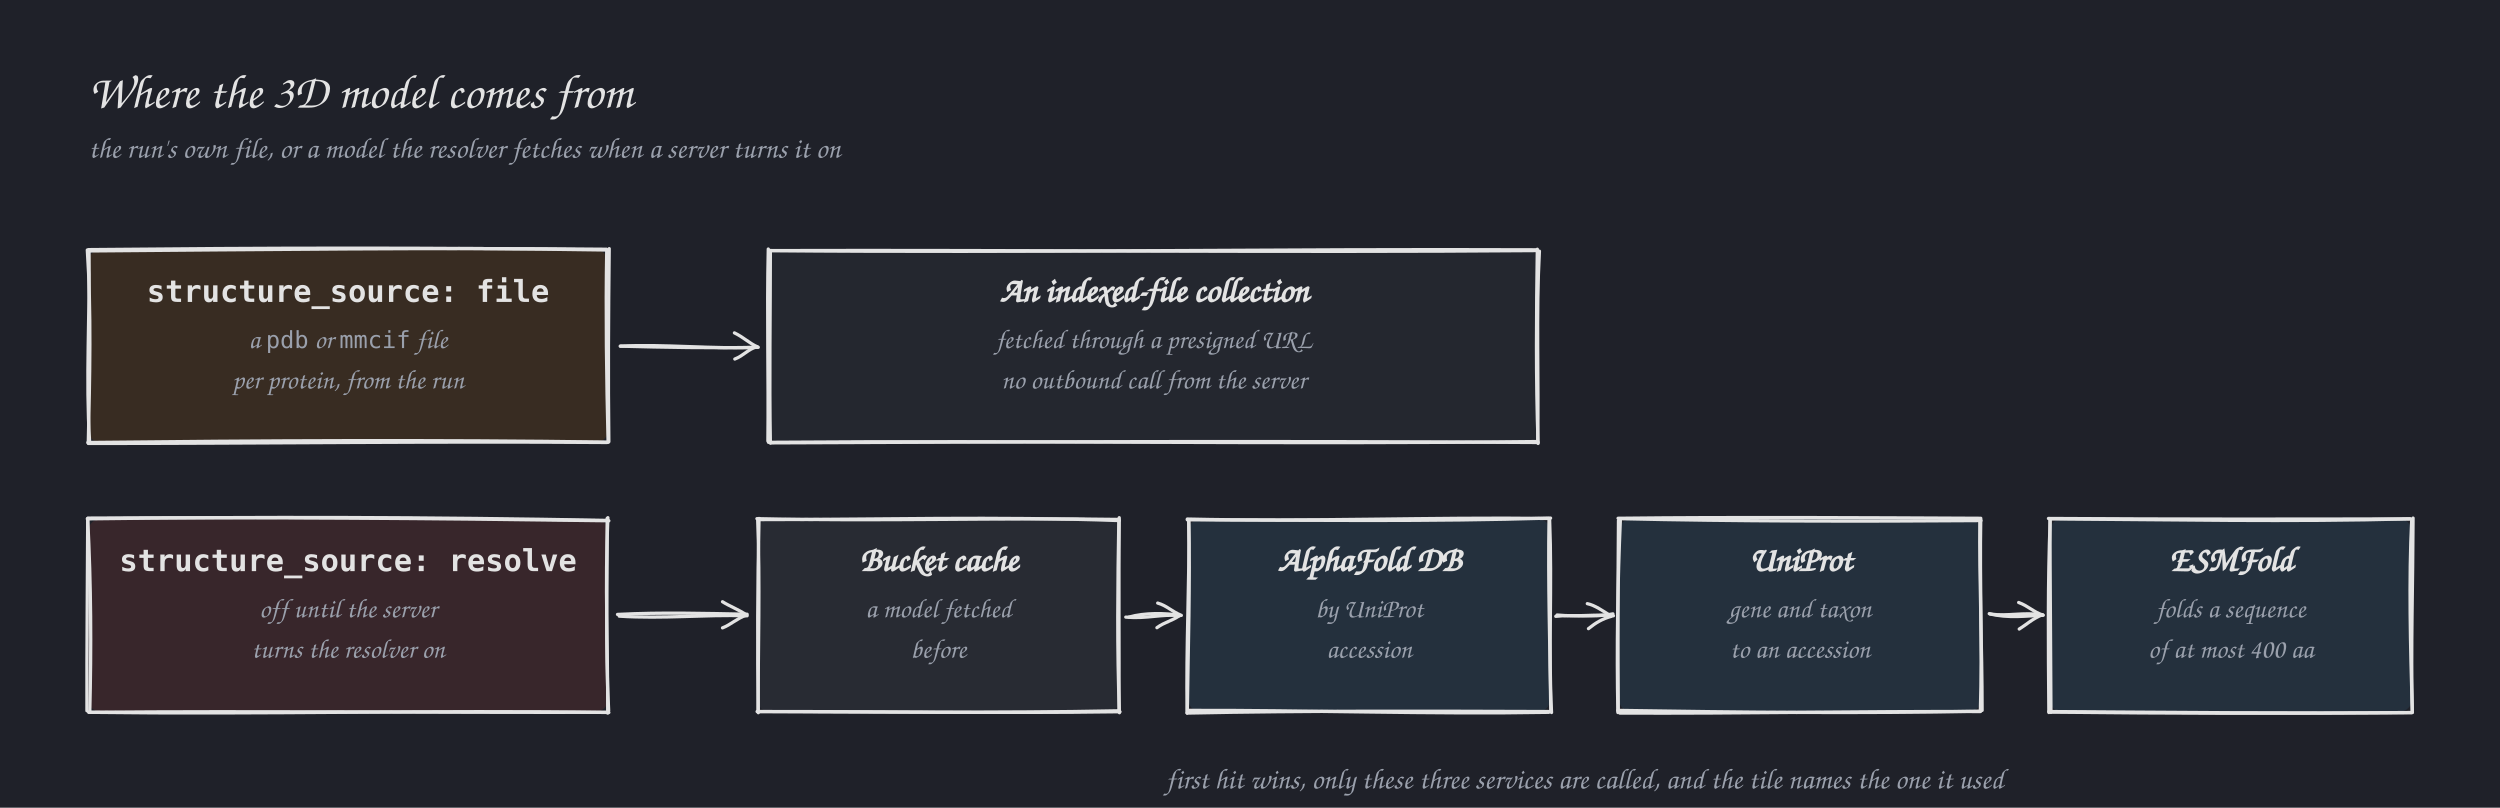
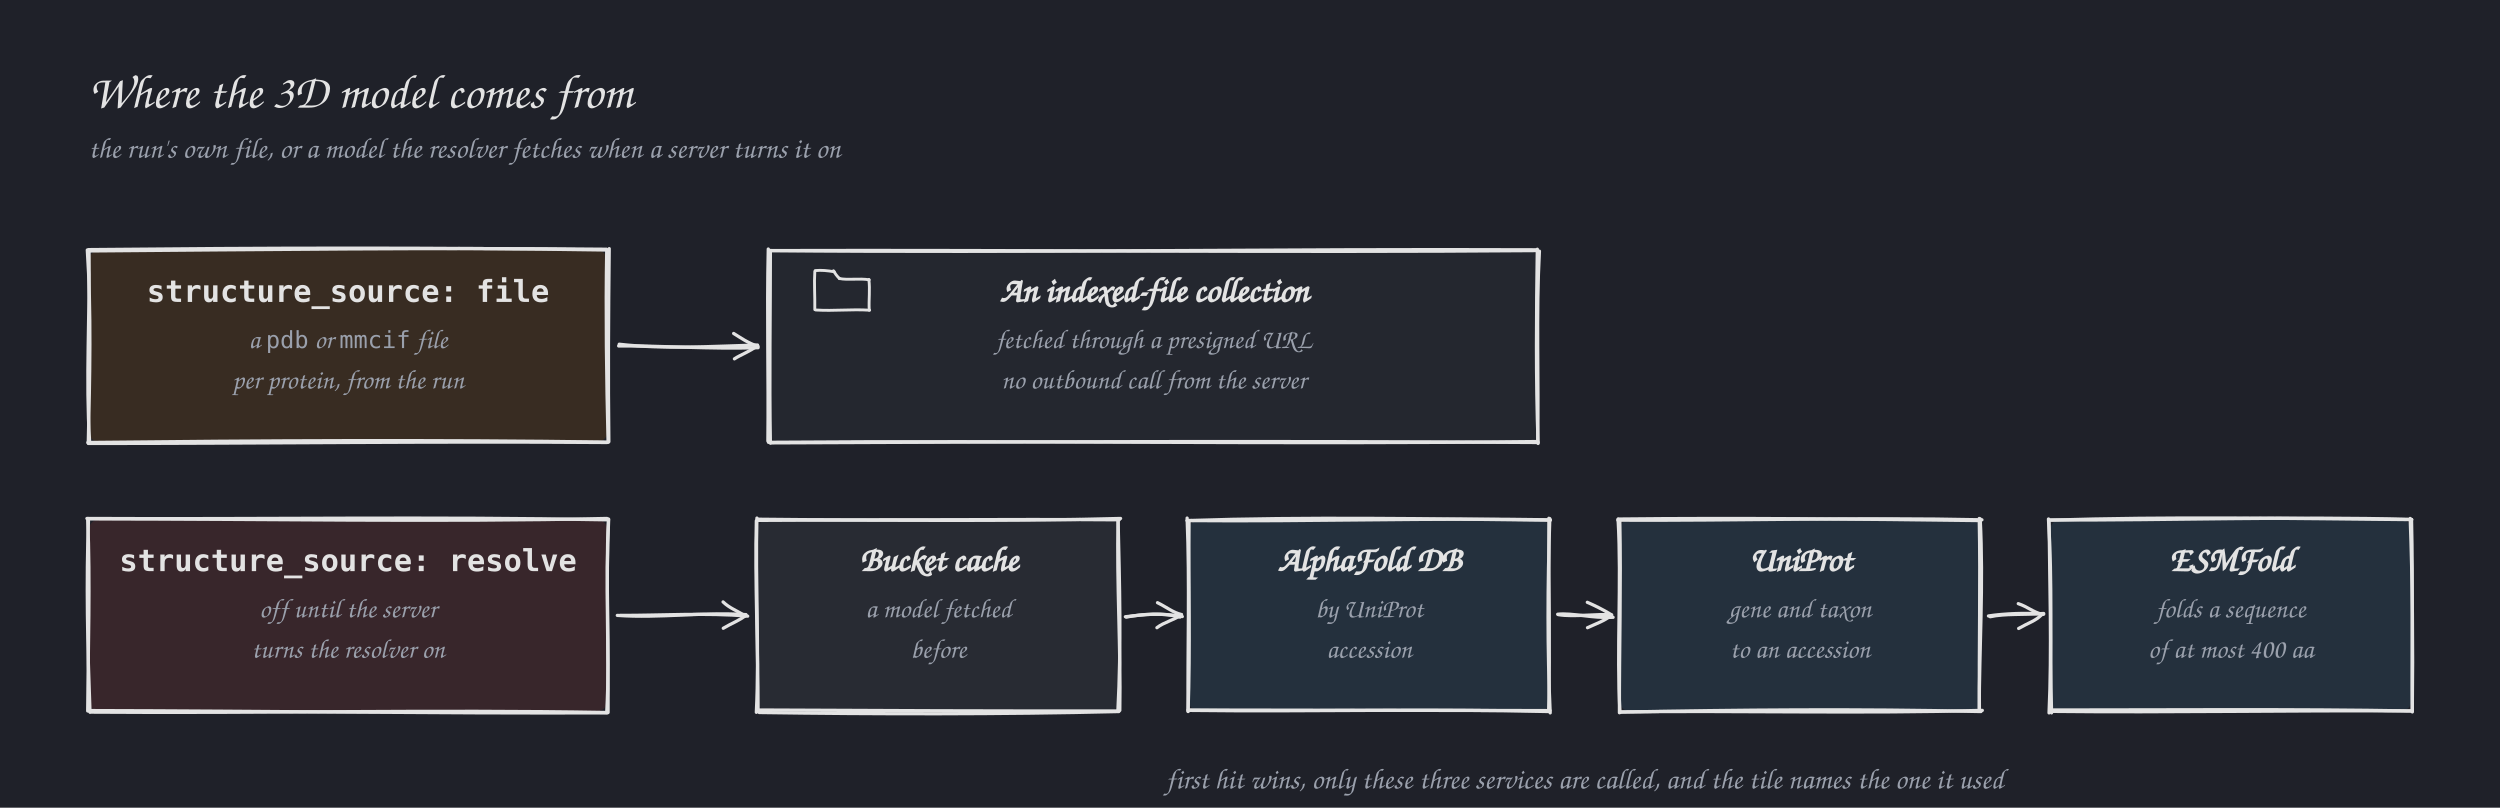
<svg xmlns="http://www.w3.org/2000/svg" width="1300" height="420" viewBox="0 0 1300 420">
  <rect width="1300" height="420" fill="#1f2129" />
  <text x="46.0" y="56.0" font-family="Virgil, Virgil GS, Excalifont, Comic Sans MS, Bradley Hand, cursive" font-size="25" fill="#e3e3e3" text-anchor="start" font-weight="normal">Where the 3D model comes from</text>
  <text x="46.0" y="82.0" font-family="Virgil, Virgil GS, Excalifont, Comic Sans MS, Bradley Hand, cursive" font-size="15" fill="#9aa0ac" text-anchor="start" font-weight="normal">the run's own file, or a model the resolver fetches when a server turns it on</text>
  <rect x="46.0" y="130.0" width="270.0" height="100.0" rx="6" fill="#382c22" />
  <path d="M46.1,129.8 C135.4,128.9 226.5,128.6 315.3,130.0" fill="none" stroke="#e3e3e3" stroke-width="1.7" stroke-linecap="round" />
  <path d="M45.9,130.5 C134.5,129.8 224.6,128.7 315.4,129.6" fill="none" stroke="#e3e3e3" stroke-width="1.7" stroke-linecap="round" />
  <path d="M316.8,129.3 C316.4,164.8 316.2,196.3 316.6,229.7" fill="none" stroke="#e3e3e3" stroke-width="1.7" stroke-linecap="round" />
  <path d="M315.5,130.1 C314.9,162.1 315.4,197.7 316.2,229.8" fill="none" stroke="#e3e3e3" stroke-width="1.7" stroke-linecap="round" />
  <path d="M316.3,229.9 C226.2,228.6 134.6,229.1 45.7,230.1" fill="none" stroke="#e3e3e3" stroke-width="1.7" stroke-linecap="round" />
  <path d="M315.6,230.1 C225.9,229.4 136.9,230.6 46.0,230.6" fill="none" stroke="#e3e3e3" stroke-width="1.7" stroke-linecap="round" />
  <path d="M45.9,230.4 C46.7,196.0 47.5,162.1 45.4,130.0" fill="none" stroke="#e3e3e3" stroke-width="1.7" stroke-linecap="round" />
  <path d="M46.6,229.7 C44.5,197.2 46.8,163.6 46.3,130.2" fill="none" stroke="#e3e3e3" stroke-width="1.7" stroke-linecap="round" />
  <text x="181.0" y="157.0" font-family="Virgil, Virgil GS, Excalifont, Comic Sans MS, Bradley Hand, cursive" font-size="18" fill="#e3e3e3" text-anchor="middle" font-weight="bold">
    <tspan font-family="ui-monospace, SFMono-Regular, Menlo, Consolas, 'DejaVu Sans Mono', monospace" font-size="15.8">structure_source: file</tspan>
  </text>
  <text x="181.0" y="181.0" font-family="Virgil, Virgil GS, Excalifont, Comic Sans MS, Bradley Hand, cursive" font-size="14" fill="#9aa0ac" text-anchor="middle" font-weight="normal">a <tspan font-family="ui-monospace, SFMono-Regular, Menlo, Consolas, 'DejaVu Sans Mono', monospace" font-size="12.3">pdb</tspan> or <tspan font-family="ui-monospace, SFMono-Regular, Menlo, Consolas, 'DejaVu Sans Mono', monospace" font-size="12.3">mmcif</tspan> file</text>
  <text x="181.0" y="202.0" font-family="Virgil, Virgil GS, Excalifont, Comic Sans MS, Bradley Hand, cursive" font-size="14" fill="#9aa0ac" text-anchor="middle" font-weight="normal">per protein, from the run</text>
  <rect x="400.0" y="130.0" width="400.0" height="100.0" rx="6" fill="#24272f" />
  <path d="M400.0,130.3 C533.6,129.9 667.8,131.4 799.3,130.3" fill="none" stroke="#e3e3e3" stroke-width="1.7" stroke-linecap="round" />
  <path d="M399.8,130.3 C533.8,131.6 667.7,129.3 799.2,129.9" fill="none" stroke="#e3e3e3" stroke-width="1.7" stroke-linecap="round" />
  <path d="M799.4,129.6 C798.9,162.1 798.6,197.5 799.8,230.6" fill="none" stroke="#e3e3e3" stroke-width="1.7" stroke-linecap="round" />
  <path d="M800.5,130.6 C798.7,163.2 800.2,197.9 799.6,229.9" fill="none" stroke="#e3e3e3" stroke-width="1.7" stroke-linecap="round" />
  <path d="M799.5,229.6 C666.2,231.2 534.8,228.9 399.6,230.0" fill="none" stroke="#e3e3e3" stroke-width="1.7" stroke-linecap="round" />
  <path d="M799.8,230.1 C667.0,229.2 531.7,229.7 400.7,230.3" fill="none" stroke="#e3e3e3" stroke-width="1.7" stroke-linecap="round" />
  <path d="M400.6,230.4 C400.0,197.0 400.6,161.9 400.6,130.5" fill="none" stroke="#e3e3e3" stroke-width="1.7" stroke-linecap="round" />
  <path d="M399.3,229.3 C399.7,196.3 398.7,163.8 399.5,129.5" fill="none" stroke="#e3e3e3" stroke-width="1.7" stroke-linecap="round" />
+   <path d="M423.7,161.0 C423.8,153.7 423.3,147.2 423.7,141.2" fill="none" stroke="#e3e3e3" stroke-width="1.5" stroke-linecap="round" />
+   <path d="M423.9,140.7 C427.3,140.4 430.0,140.7 433.8,141.3" fill="none" stroke="#e3e3e3" stroke-width="1.5" stroke-linecap="round" />
+   <path d="M433.4,140.8 C434.4,142.3 434.8,143.2 436.6,144.9" fill="none" stroke="#e3e3e3" stroke-width="1.5" stroke-linecap="round" />
+   <path d="M436.4,144.8 C440.9,145.8 446.8,144.6 452.0,145.5" fill="none" stroke="#e3e3e3" stroke-width="1.5" stroke-linecap="round" />
+   <path d="M451.8,145.3 C452.5,150.7 451.7,155.6 452.0,161.3" fill="none" stroke="#e3e3e3" stroke-width="1.5" stroke-linecap="round" />
+   <path d="M452.2,161.3 C442.4,160.7 433.8,161.8 424.2,161.2" fill="none" stroke="#e3e3e3" stroke-width="1.5" stroke-linecap="round" />
  <text x="600.0" y="157.0" font-family="Virgil, Virgil GS, Excalifont, Comic Sans MS, Bradley Hand, cursive" font-size="18" fill="#e3e3e3" text-anchor="middle" font-weight="bold">An indexed-file collection</text>
  <text x="600.0" y="181.0" font-family="Virgil, Virgil GS, Excalifont, Comic Sans MS, Bradley Hand, cursive" font-size="14" fill="#9aa0ac" text-anchor="middle" font-weight="normal">fetched through a presigned URL</text>
  <text x="600.0" y="202.0" font-family="Virgil, Virgil GS, Excalifont, Comic Sans MS, Bradley Hand, cursive" font-size="14" fill="#9aa0ac" text-anchor="middle" font-weight="normal">no outbound call from the server</text>
  <rect x="46.0" y="270.0" width="270.0" height="100.0" rx="6" fill="#38262b" />
-   <path d="M45.4,269.8 C135.5,268.6 224.4,268.9 315.2,270.6" fill="none" stroke="#e3e3e3" stroke-width="1.7" stroke-linecap="round" />
-   <path d="M45.8,269.4 C136.4,268.9 225.2,269.5 316.6,270.8" fill="none" stroke="#e3e3e3" stroke-width="1.7" stroke-linecap="round" />
-   <path d="M315.7,269.6 C315.9,303.3 314.7,335.4 316.5,369.5" fill="none" stroke="#e3e3e3" stroke-width="1.7" stroke-linecap="round" />
-   <path d="M316.1,269.2 C314.5,304.8 316.1,335.5 316.0,370.8" fill="none" stroke="#e3e3e3" stroke-width="1.7" stroke-linecap="round" />
-   <path d="M315.5,370.4 C227.2,370.6 135.2,369.6 46.1,370.4" fill="none" stroke="#e3e3e3" stroke-width="1.7" stroke-linecap="round" />
-   <path d="M316.6,370.5 C225.5,369.1 137.0,371.6 46.5,370.4" fill="none" stroke="#e3e3e3" stroke-width="1.7" stroke-linecap="round" />
-   <path d="M45.2,369.6 C45.1,336.7 45.5,301.8 45.6,270.3" fill="none" stroke="#e3e3e3" stroke-width="1.7" stroke-linecap="round" />
-   <path d="M46.7,369.8 C47.5,336.5 47.4,304.9 45.6,269.6" fill="none" stroke="#e3e3e3" stroke-width="1.7" stroke-linecap="round" />
+   <path d="M45.2,269.6 C135.1,270.1 225.5,268.5 315.6,270.3" fill="none" stroke="#e3e3e3" stroke-width="1.7" stroke-linecap="round" />
+   <path d="M46.7,269.8 C137.5,269.8 227.4,271.6 315.6,269.6" fill="none" stroke="#e3e3e3" stroke-width="1.7" stroke-linecap="round" />
+   <path d="M316.5,270.0 C315.0,302.4 316.4,337.9 316.2,370.5" fill="none" stroke="#e3e3e3" stroke-width="1.7" stroke-linecap="round" />
+   <path d="M316.4,270.0 C314.7,303.8 317.3,337.6 315.5,370.5" fill="none" stroke="#e3e3e3" stroke-width="1.7" stroke-linecap="round" />
+   <path d="M315.8,370.7 C225.5,371.0 137.5,369.7 46.4,369.5" fill="none" stroke="#e3e3e3" stroke-width="1.7" stroke-linecap="round" />
+   <path d="M315.4,370.5 C224.8,368.9 137.3,371.0 46.8,370.3" fill="none" stroke="#e3e3e3" stroke-width="1.7" stroke-linecap="round" />
+   <path d="M46.8,370.2 C45.5,336.8 44.8,301.8 46.0,270.7" fill="none" stroke="#e3e3e3" stroke-width="1.7" stroke-linecap="round" />
+   <path d="M45.6,369.7 C45.8,337.9 47.0,302.4 45.6,270.1" fill="none" stroke="#e3e3e3" stroke-width="1.7" stroke-linecap="round" />
  <text x="181.0" y="297.0" font-family="Virgil, Virgil GS, Excalifont, Comic Sans MS, Bradley Hand, cursive" font-size="18" fill="#e3e3e3" text-anchor="middle" font-weight="bold">
    <tspan font-family="ui-monospace, SFMono-Regular, Menlo, Consolas, 'DejaVu Sans Mono', monospace" font-size="15.8">structure_source: resolve</tspan>
  </text>
  <text x="181.0" y="321.0" font-family="Virgil, Virgil GS, Excalifont, Comic Sans MS, Bradley Hand, cursive" font-size="14" fill="#9aa0ac" text-anchor="middle" font-weight="normal">off until the server</text>
  <text x="181.0" y="342.0" font-family="Virgil, Virgil GS, Excalifont, Comic Sans MS, Bradley Hand, cursive" font-size="14" fill="#9aa0ac" text-anchor="middle" font-weight="normal">turns the resolver on</text>
-   <path d="M322.7,180.0 C344.8,178.8 370.5,181.6 394.3,180.6" fill="none" stroke="#e3e3e3" stroke-width="1.7" stroke-linecap="round" />
-   <path d="M322.5,180.0 C344.3,180.6 371.6,181.1 393.4,180.6" fill="none" stroke="#e3e3e3" stroke-width="1.7" stroke-linecap="round" />
-   <path d="M393.9,180.4 C389.5,178.4 386.7,175.4 381.9,173.1" fill="none" stroke="#e3e3e3" stroke-width="1.7" stroke-linecap="round" />
-   <path d="M393.6,180.3 C389.1,181.5 386.6,185.0 382.1,186.7" fill="none" stroke="#e3e3e3" stroke-width="1.7" stroke-linecap="round" />
+   <path d="M321.7,179.9 C345.0,179.7 368.5,181.6 394.2,180.8" fill="none" stroke="#e3e3e3" stroke-width="1.7" stroke-linecap="round" />
+   <path d="M322.0,179.0 C345.7,181.7 370.0,180.1 393.9,179.4" fill="none" stroke="#e3e3e3" stroke-width="1.7" stroke-linecap="round" />
+   <path d="M394.2,180.1 C388.9,178.4 385.1,175.6 381.5,173.4" fill="none" stroke="#e3e3e3" stroke-width="1.7" stroke-linecap="round" />
+   <path d="M393.7,179.8 C390.0,182.8 385.0,184.5 381.9,186.6" fill="none" stroke="#e3e3e3" stroke-width="1.7" stroke-linecap="round" />
  <rect x="394.0" y="270.0" width="188.0" height="100.0" rx="6" fill="#282b33" />
-   <path d="M394.8,270.2 C456.2,270.2 518.2,268.4 582.0,270.7" fill="none" stroke="#e3e3e3" stroke-width="1.7" stroke-linecap="round" />
-   <path d="M393.6,269.7 C456.5,271.2 520.4,269.1 581.6,270.1" fill="none" stroke="#e3e3e3" stroke-width="1.7" stroke-linecap="round" />
-   <path d="M581.8,269.9 C581.2,303.1 580.8,338.0 582.1,370.6" fill="none" stroke="#e3e3e3" stroke-width="1.7" stroke-linecap="round" />
-   <path d="M582.0,269.2 C581.7,304.7 582.0,336.8 581.9,369.5" fill="none" stroke="#e3e3e3" stroke-width="1.7" stroke-linecap="round" />
-   <path d="M582.4,370.1 C517.7,371.0 455.6,369.9 393.7,370.0" fill="none" stroke="#e3e3e3" stroke-width="1.7" stroke-linecap="round" />
-   <path d="M581.6,369.6 C519.5,370.9 455.4,370.2 394.4,370.0" fill="none" stroke="#e3e3e3" stroke-width="1.7" stroke-linecap="round" />
-   <path d="M394.2,370.0 C394.2,337.5 395.3,303.2 394.0,270.3" fill="none" stroke="#e3e3e3" stroke-width="1.7" stroke-linecap="round" />
-   <path d="M394.3,370.6 C393.8,336.8 393.9,304.7 394.7,269.6" fill="none" stroke="#e3e3e3" stroke-width="1.7" stroke-linecap="round" />
+   <path d="M394.2,270.0 C456.9,270.8 520.7,269.8 582.0,270.3" fill="none" stroke="#e3e3e3" stroke-width="1.7" stroke-linecap="round" />
+   <path d="M394.3,270.6 C456.5,270.1 519.3,271.4 582.7,269.6" fill="none" stroke="#e3e3e3" stroke-width="1.7" stroke-linecap="round" />
+   <path d="M581.4,269.9 C582.2,304.8 583.1,335.5 581.3,369.6" fill="none" stroke="#e3e3e3" stroke-width="1.7" stroke-linecap="round" />
+   <path d="M581.4,270.3 C580.6,303.9 582.9,337.9 582.3,369.4" fill="none" stroke="#e3e3e3" stroke-width="1.7" stroke-linecap="round" />
+   <path d="M581.8,370.0 C520.6,371.5 455.8,371.4 394.8,370.5" fill="none" stroke="#e3e3e3" stroke-width="1.7" stroke-linecap="round" />
+   <path d="M581.5,369.7 C518.3,369.8 456.7,369.5 394.4,369.2" fill="none" stroke="#e3e3e3" stroke-width="1.7" stroke-linecap="round" />
+   <path d="M394.2,370.0 C394.2,336.5 392.5,302.8 393.3,270.8" fill="none" stroke="#e3e3e3" stroke-width="1.7" stroke-linecap="round" />
+   <path d="M393.3,370.4 C394.9,338.2 392.7,302.6 393.6,269.4" fill="none" stroke="#e3e3e3" stroke-width="1.7" stroke-linecap="round" />
  <text x="488.0" y="297.0" font-family="Virgil, Virgil GS, Excalifont, Comic Sans MS, Bradley Hand, cursive" font-size="18" fill="#e3e3e3" text-anchor="middle" font-weight="bold">Bucket cache</text>
  <text x="488.0" y="321.0" font-family="Virgil, Virgil GS, Excalifont, Comic Sans MS, Bradley Hand, cursive" font-size="14" fill="#9aa0ac" text-anchor="middle" font-weight="normal">a model fetched</text>
  <text x="488.0" y="342.0" font-family="Virgil, Virgil GS, Excalifont, Comic Sans MS, Bradley Hand, cursive" font-size="14" fill="#9aa0ac" text-anchor="middle" font-weight="normal">before</text>
  <rect x="618.0" y="270.0" width="188.0" height="100.0" rx="6" fill="#24303d" />
-   <path d="M617.4,269.9 C680.9,271.4 744.4,268.8 805.3,269.6" fill="none" stroke="#e3e3e3" stroke-width="1.7" stroke-linecap="round" />
-   <path d="M617.4,270.3 C679.3,270.5 744.2,271.3 806.3,269.4" fill="none" stroke="#e3e3e3" stroke-width="1.7" stroke-linecap="round" />
-   <path d="M805.8,270.0 C807.2,304.8 805.1,338.1 806.8,370.5" fill="none" stroke="#e3e3e3" stroke-width="1.7" stroke-linecap="round" />
-   <path d="M805.5,269.7 C804.9,303.1 806.0,336.2 806.4,369.2" fill="none" stroke="#e3e3e3" stroke-width="1.7" stroke-linecap="round" />
-   <path d="M806.2,370.0 C743.5,369.8 679.1,369.5 617.3,370.8" fill="none" stroke="#e3e3e3" stroke-width="1.7" stroke-linecap="round" />
-   <path d="M805.3,370.4 C744.3,371.5 679.4,369.2 617.6,369.4" fill="none" stroke="#e3e3e3" stroke-width="1.7" stroke-linecap="round" />
-   <path d="M617.4,370.7 C617.8,338.0 619.0,302.6 618.1,270.3" fill="none" stroke="#e3e3e3" stroke-width="1.7" stroke-linecap="round" />
-   <path d="M617.3,370.7 C616.7,335.3 618.6,303.1 618.2,270.5" fill="none" stroke="#e3e3e3" stroke-width="1.7" stroke-linecap="round" />
+   <path d="M617.4,270.7 C680.4,271.3 744.4,269.2 806.1,270.3" fill="none" stroke="#e3e3e3" stroke-width="1.7" stroke-linecap="round" />
+   <path d="M617.3,270.7 C679.4,268.6 743.9,269.8 806.2,270.5" fill="none" stroke="#e3e3e3" stroke-width="1.7" stroke-linecap="round" />
+   <path d="M805.9,269.7 C804.7,304.5 804.6,337.8 806.1,370.7" fill="none" stroke="#e3e3e3" stroke-width="1.7" stroke-linecap="round" />
+   <path d="M805.4,269.5 C805.3,302.1 806.1,335.8 805.3,369.5" fill="none" stroke="#e3e3e3" stroke-width="1.7" stroke-linecap="round" />
+   <path d="M806.0,369.5 C742.7,369.4 681.5,369.3 617.8,369.2" fill="none" stroke="#e3e3e3" stroke-width="1.7" stroke-linecap="round" />
+   <path d="M805.5,370.0 C742.5,368.4 681.4,370.2 618.7,369.4" fill="none" stroke="#e3e3e3" stroke-width="1.7" stroke-linecap="round" />
+   <path d="M617.8,370.0 C619.0,336.4 618.0,304.4 618.3,270.8" fill="none" stroke="#e3e3e3" stroke-width="1.7" stroke-linecap="round" />
+   <path d="M617.8,369.8 C617.5,337.7 618.7,303.8 617.3,269.4" fill="none" stroke="#e3e3e3" stroke-width="1.7" stroke-linecap="round" />
  <text x="712.0" y="297.0" font-family="Virgil, Virgil GS, Excalifont, Comic Sans MS, Bradley Hand, cursive" font-size="18" fill="#e3e3e3" text-anchor="middle" font-weight="bold">AlphaFold DB</text>
  <text x="712.0" y="321.0" font-family="Virgil, Virgil GS, Excalifont, Comic Sans MS, Bradley Hand, cursive" font-size="14" fill="#9aa0ac" text-anchor="middle" font-weight="normal">by UniProt</text>
  <text x="712.0" y="342.0" font-family="Virgil, Virgil GS, Excalifont, Comic Sans MS, Bradley Hand, cursive" font-size="14" fill="#9aa0ac" text-anchor="middle" font-weight="normal">accession</text>
  <rect x="842.0" y="270.0" width="188.0" height="100.0" rx="6" fill="#24303d" />
-   <path d="M841.9,269.7 C903.3,271.1 965.9,271.2 1030.1,270.7" fill="none" stroke="#e3e3e3" stroke-width="1.7" stroke-linecap="round" />
-   <path d="M841.4,269.5 C903.9,268.8 967.4,269.2 1029.3,269.5" fill="none" stroke="#e3e3e3" stroke-width="1.7" stroke-linecap="round" />
-   <path d="M1030.0,269.5 C1029.4,302.7 1030.8,336.0 1029.8,369.2" fill="none" stroke="#e3e3e3" stroke-width="1.7" stroke-linecap="round" />
-   <path d="M1029.5,270.0 C1029.2,301.8 1030.7,336.8 1030.7,369.4" fill="none" stroke="#e3e3e3" stroke-width="1.7" stroke-linecap="round" />
-   <path d="M1029.8,370.0 C968.4,369.8 904.7,371.1 842.3,370.8" fill="none" stroke="#e3e3e3" stroke-width="1.7" stroke-linecap="round" />
-   <path d="M1029.8,369.8 C966.8,371.1 905.3,370.4 841.3,369.4" fill="none" stroke="#e3e3e3" stroke-width="1.7" stroke-linecap="round" />
-   <path d="M841.3,370.5 C840.6,337.4 841.2,302.3 842.6,270.3" fill="none" stroke="#e3e3e3" stroke-width="1.7" stroke-linecap="round" />
-   <path d="M841.5,369.9 C841.3,335.8 841.3,303.2 841.6,270.7" fill="none" stroke="#e3e3e3" stroke-width="1.7" stroke-linecap="round" />
+   <path d="M841.3,270.5 C903.3,270.8 966.6,268.9 1030.6,270.3" fill="none" stroke="#e3e3e3" stroke-width="1.7" stroke-linecap="round" />
+   <path d="M841.5,269.9 C904.0,269.2 966.7,269.9 1029.6,270.7" fill="none" stroke="#e3e3e3" stroke-width="1.7" stroke-linecap="round" />
+   <path d="M1029.7,269.8 C1031.5,303.5 1029.2,338.2 1029.2,369.8" fill="none" stroke="#e3e3e3" stroke-width="1.7" stroke-linecap="round" />
+   <path d="M1029.2,269.6 C1029.9,303.3 1029.0,336.7 1029.3,369.8" fill="none" stroke="#e3e3e3" stroke-width="1.7" stroke-linecap="round" />
+   <path d="M1030.1,370.0 C965.9,368.5 904.0,369.1 842.4,370.3" fill="none" stroke="#e3e3e3" stroke-width="1.7" stroke-linecap="round" />
+   <path d="M1030.8,369.4 C968.0,371.2 904.3,369.4 842.4,370.2" fill="none" stroke="#e3e3e3" stroke-width="1.7" stroke-linecap="round" />
+   <path d="M842.4,370.5 C840.5,337.7 843.3,303.7 841.4,270.0" fill="none" stroke="#e3e3e3" stroke-width="1.7" stroke-linecap="round" />
+   <path d="M842.1,370.6 C842.0,337.7 843.0,304.4 842.3,270.3" fill="none" stroke="#e3e3e3" stroke-width="1.7" stroke-linecap="round" />
  <text x="936.0" y="297.0" font-family="Virgil, Virgil GS, Excalifont, Comic Sans MS, Bradley Hand, cursive" font-size="18" fill="#e3e3e3" text-anchor="middle" font-weight="bold">UniProt</text>
  <text x="936.0" y="321.0" font-family="Virgil, Virgil GS, Excalifont, Comic Sans MS, Bradley Hand, cursive" font-size="14" fill="#9aa0ac" text-anchor="middle" font-weight="normal">gene and taxon</text>
  <text x="936.0" y="342.0" font-family="Virgil, Virgil GS, Excalifont, Comic Sans MS, Bradley Hand, cursive" font-size="14" fill="#9aa0ac" text-anchor="middle" font-weight="normal">to an accession</text>
  <rect x="1066.0" y="270.0" width="188.0" height="100.0" rx="6" fill="#24303d" />
-   <path d="M1065.7,269.8 C1130.2,270.2 1190.5,271.5 1253.2,269.8" fill="none" stroke="#e3e3e3" stroke-width="1.7" stroke-linecap="round" />
-   <path d="M1065.2,269.6 C1128.6,270.0 1190.4,270.0 1253.3,269.8" fill="none" stroke="#e3e3e3" stroke-width="1.7" stroke-linecap="round" />
-   <path d="M1254.1,270.0 C1252.5,301.8 1253.4,335.8 1254.4,370.3" fill="none" stroke="#e3e3e3" stroke-width="1.7" stroke-linecap="round" />
-   <path d="M1254.8,269.4 C1254.7,304.5 1253.6,336.1 1254.4,370.2" fill="none" stroke="#e3e3e3" stroke-width="1.7" stroke-linecap="round" />
-   <path d="M1254.4,370.5 C1189.9,371.1 1129.9,370.4 1065.4,370.0" fill="none" stroke="#e3e3e3" stroke-width="1.7" stroke-linecap="round" />
-   <path d="M1254.1,370.6 C1191.3,371.1 1129.6,371.0 1066.3,370.3" fill="none" stroke="#e3e3e3" stroke-width="1.7" stroke-linecap="round" />
-   <path d="M1065.4,370.5 C1065.1,335.2 1064.8,302.9 1066.1,270.2" fill="none" stroke="#e3e3e3" stroke-width="1.7" stroke-linecap="round" />
-   <path d="M1066.5,370.4 C1066.4,337.2 1066.0,301.7 1066.0,270.1" fill="none" stroke="#e3e3e3" stroke-width="1.7" stroke-linecap="round" />
+   <path d="M1065.4,270.5 C1127.8,268.5 1190.2,269.6 1254.1,270.2" fill="none" stroke="#e3e3e3" stroke-width="1.7" stroke-linecap="round" />
+   <path d="M1066.5,270.4 C1129.1,270.6 1191.3,268.4 1254.0,270.1" fill="none" stroke="#e3e3e3" stroke-width="1.7" stroke-linecap="round" />
+   <path d="M1253.3,269.6 C1254.5,301.9 1254.8,335.9 1254.4,369.5" fill="none" stroke="#e3e3e3" stroke-width="1.7" stroke-linecap="round" />
+   <path d="M1254.0,270.3 C1254.8,304.9 1254.0,336.3 1254.4,370.2" fill="none" stroke="#e3e3e3" stroke-width="1.7" stroke-linecap="round" />
+   <path d="M1254.4,369.7 C1191.8,368.6 1127.5,369.2 1066.1,369.2" fill="none" stroke="#e3e3e3" stroke-width="1.7" stroke-linecap="round" />
+   <path d="M1254.3,369.7 C1189.9,369.3 1129.2,370.6 1066.0,369.9" fill="none" stroke="#e3e3e3" stroke-width="1.7" stroke-linecap="round" />
+   <path d="M1066.8,370.7 C1065.9,335.4 1067.3,302.4 1065.2,269.9" fill="none" stroke="#e3e3e3" stroke-width="1.7" stroke-linecap="round" />
+   <path d="M1065.5,370.7 C1067.0,338.2 1065.8,302.6 1065.5,270.1" fill="none" stroke="#e3e3e3" stroke-width="1.7" stroke-linecap="round" />
  <text x="1160.0" y="297.0" font-family="Virgil, Virgil GS, Excalifont, Comic Sans MS, Bradley Hand, cursive" font-size="18" fill="#e3e3e3" text-anchor="middle" font-weight="bold">ESMFold</text>
  <text x="1160.0" y="321.0" font-family="Virgil, Virgil GS, Excalifont, Comic Sans MS, Bradley Hand, cursive" font-size="14" fill="#9aa0ac" text-anchor="middle" font-weight="normal">folds a sequence</text>
  <text x="1160.0" y="342.0" font-family="Virgil, Virgil GS, Excalifont, Comic Sans MS, Bradley Hand, cursive" font-size="14" fill="#9aa0ac" text-anchor="middle" font-weight="normal">of at most 400 aa</text>
-   <path d="M321.1,319.5 C344.6,318.3 366.9,319.0 388.5,319.4" fill="none" stroke="#e3e3e3" stroke-width="1.7" stroke-linecap="round" />
-   <path d="M322.0,320.4 C345.0,321.9 366.0,319.5 388.5,320.2" fill="none" stroke="#e3e3e3" stroke-width="1.7" stroke-linecap="round" />
-   <path d="M388.2,319.8 C384.2,317.0 379.1,315.1 375.7,312.9" fill="none" stroke="#e3e3e3" stroke-width="1.7" stroke-linecap="round" />
-   <path d="M388.2,319.8 C383.0,321.7 380.1,324.8 375.7,326.5" fill="none" stroke="#e3e3e3" stroke-width="1.7" stroke-linecap="round" />
-   <path d="M587.0,320.9 C595.2,318.5 606.2,318.8 613.0,319.9" fill="none" stroke="#e3e3e3" stroke-width="1.7" stroke-linecap="round" />
-   <path d="M585.4,320.9 C596.6,321.9 604.5,319.1 613.4,320.2" fill="none" stroke="#e3e3e3" stroke-width="1.7" stroke-linecap="round" />
-   <path d="M614.3,320.0 C609.2,317.9 606.7,314.9 602.0,313.6" fill="none" stroke="#e3e3e3" stroke-width="1.7" stroke-linecap="round" />
-   <path d="M613.5,320.0 C609.3,323.0 605.7,323.4 601.6,326.4" fill="none" stroke="#e3e3e3" stroke-width="1.7" stroke-linecap="round" />
-   <path d="M809.0,320.5 C817.9,319.4 827.9,321.4 838.7,319.2" fill="none" stroke="#e3e3e3" stroke-width="1.7" stroke-linecap="round" />
-   <path d="M809.7,319.8 C821.0,320.9 830.3,319.2 839.0,320.2" fill="none" stroke="#e3e3e3" stroke-width="1.7" stroke-linecap="round" />
-   <path d="M837.6,320.3 C833.6,317.7 829.3,314.7 825.4,313.9" fill="none" stroke="#e3e3e3" stroke-width="1.7" stroke-linecap="round" />
-   <path d="M837.9,320.5 C833.4,321.7 829.8,323.8 826.0,326.9" fill="none" stroke="#e3e3e3" stroke-width="1.7" stroke-linecap="round" />
-   <path d="M1034.4,319.1 C1043.9,321.7 1054.4,320.2 1062.5,319.9" fill="none" stroke="#e3e3e3" stroke-width="1.7" stroke-linecap="round" />
-   <path d="M1034.9,319.3 C1044.3,320.6 1051.8,318.2 1061.9,319.7" fill="none" stroke="#e3e3e3" stroke-width="1.7" stroke-linecap="round" />
-   <path d="M1062.2,319.8 C1057.5,318.3 1054.7,315.1 1049.7,313.3" fill="none" stroke="#e3e3e3" stroke-width="1.7" stroke-linecap="round" />
-   <path d="M1062.0,319.7 C1057.2,321.5 1053.2,325.2 1050.0,327.1" fill="none" stroke="#e3e3e3" stroke-width="1.7" stroke-linecap="round" />
+   <path d="M322.6,320.0 C342.6,320.1 367.8,318.5 388.8,320.4" fill="none" stroke="#e3e3e3" stroke-width="1.7" stroke-linecap="round" />
+   <path d="M321.0,320.0 C342.9,321.6 365.9,318.1 387.9,319.6" fill="none" stroke="#e3e3e3" stroke-width="1.7" stroke-linecap="round" />
+   <path d="M387.5,320.3 C383.2,317.5 379.4,316.3 376.0,313.0" fill="none" stroke="#e3e3e3" stroke-width="1.7" stroke-linecap="round" />
+   <path d="M387.9,319.9 C384.7,322.6 380.6,324.0 376.1,326.7" fill="none" stroke="#e3e3e3" stroke-width="1.7" stroke-linecap="round" />
+   <path d="M585.2,320.7 C594.8,319.7 603.8,318.2 613.6,320.9" fill="none" stroke="#e3e3e3" stroke-width="1.7" stroke-linecap="round" />
+   <path d="M585.7,320.9 C594.3,319.1 604.7,318.8 614.8,320.6" fill="none" stroke="#e3e3e3" stroke-width="1.7" stroke-linecap="round" />
+   <path d="M614.2,319.5 C610.1,318.6 606.6,315.7 601.9,313.4" fill="none" stroke="#e3e3e3" stroke-width="1.7" stroke-linecap="round" />
+   <path d="M614.4,319.6 C610.4,322.5 605.3,323.5 601.6,326.4" fill="none" stroke="#e3e3e3" stroke-width="1.7" stroke-linecap="round" />
+   <path d="M810.3,319.6 C818.5,321.0 830.6,319.0 838.1,319.8" fill="none" stroke="#e3e3e3" stroke-width="1.7" stroke-linecap="round" />
+   <path d="M810.0,319.4 C818.0,318.6 827.5,321.6 838.8,321.0" fill="none" stroke="#e3e3e3" stroke-width="1.7" stroke-linecap="round" />
+   <path d="M837.8,319.6 C833.8,317.1 829.1,314.8 825.4,313.2" fill="none" stroke="#e3e3e3" stroke-width="1.7" stroke-linecap="round" />
+   <path d="M837.9,320.0 C834.0,323.0 830.3,324.2 825.5,326.4" fill="none" stroke="#e3e3e3" stroke-width="1.7" stroke-linecap="round" />
+   <path d="M1034.0,320.3 C1041.6,319.1 1054.5,318.5 1062.7,319.4" fill="none" stroke="#e3e3e3" stroke-width="1.7" stroke-linecap="round" />
+   <path d="M1034.9,320.7 C1042.4,319.0 1052.3,319.8 1062.7,319.0" fill="none" stroke="#e3e3e3" stroke-width="1.7" stroke-linecap="round" />
+   <path d="M1062.1,319.5 C1056.9,318.2 1054.6,315.6 1049.5,313.9" fill="none" stroke="#e3e3e3" stroke-width="1.7" stroke-linecap="round" />
+   <path d="M1061.6,319.7 C1058.5,322.9 1054.7,323.9 1049.7,326.8" fill="none" stroke="#e3e3e3" stroke-width="1.7" stroke-linecap="round" />
  <text x="824.0" y="410.0" font-family="Virgil, Virgil GS, Excalifont, Comic Sans MS, Bradley Hand, cursive" font-size="15" fill="#9aa0ac" text-anchor="middle" font-weight="normal">first hit wins, only these three services are called, and the tile names the one it used</text>
</svg>
